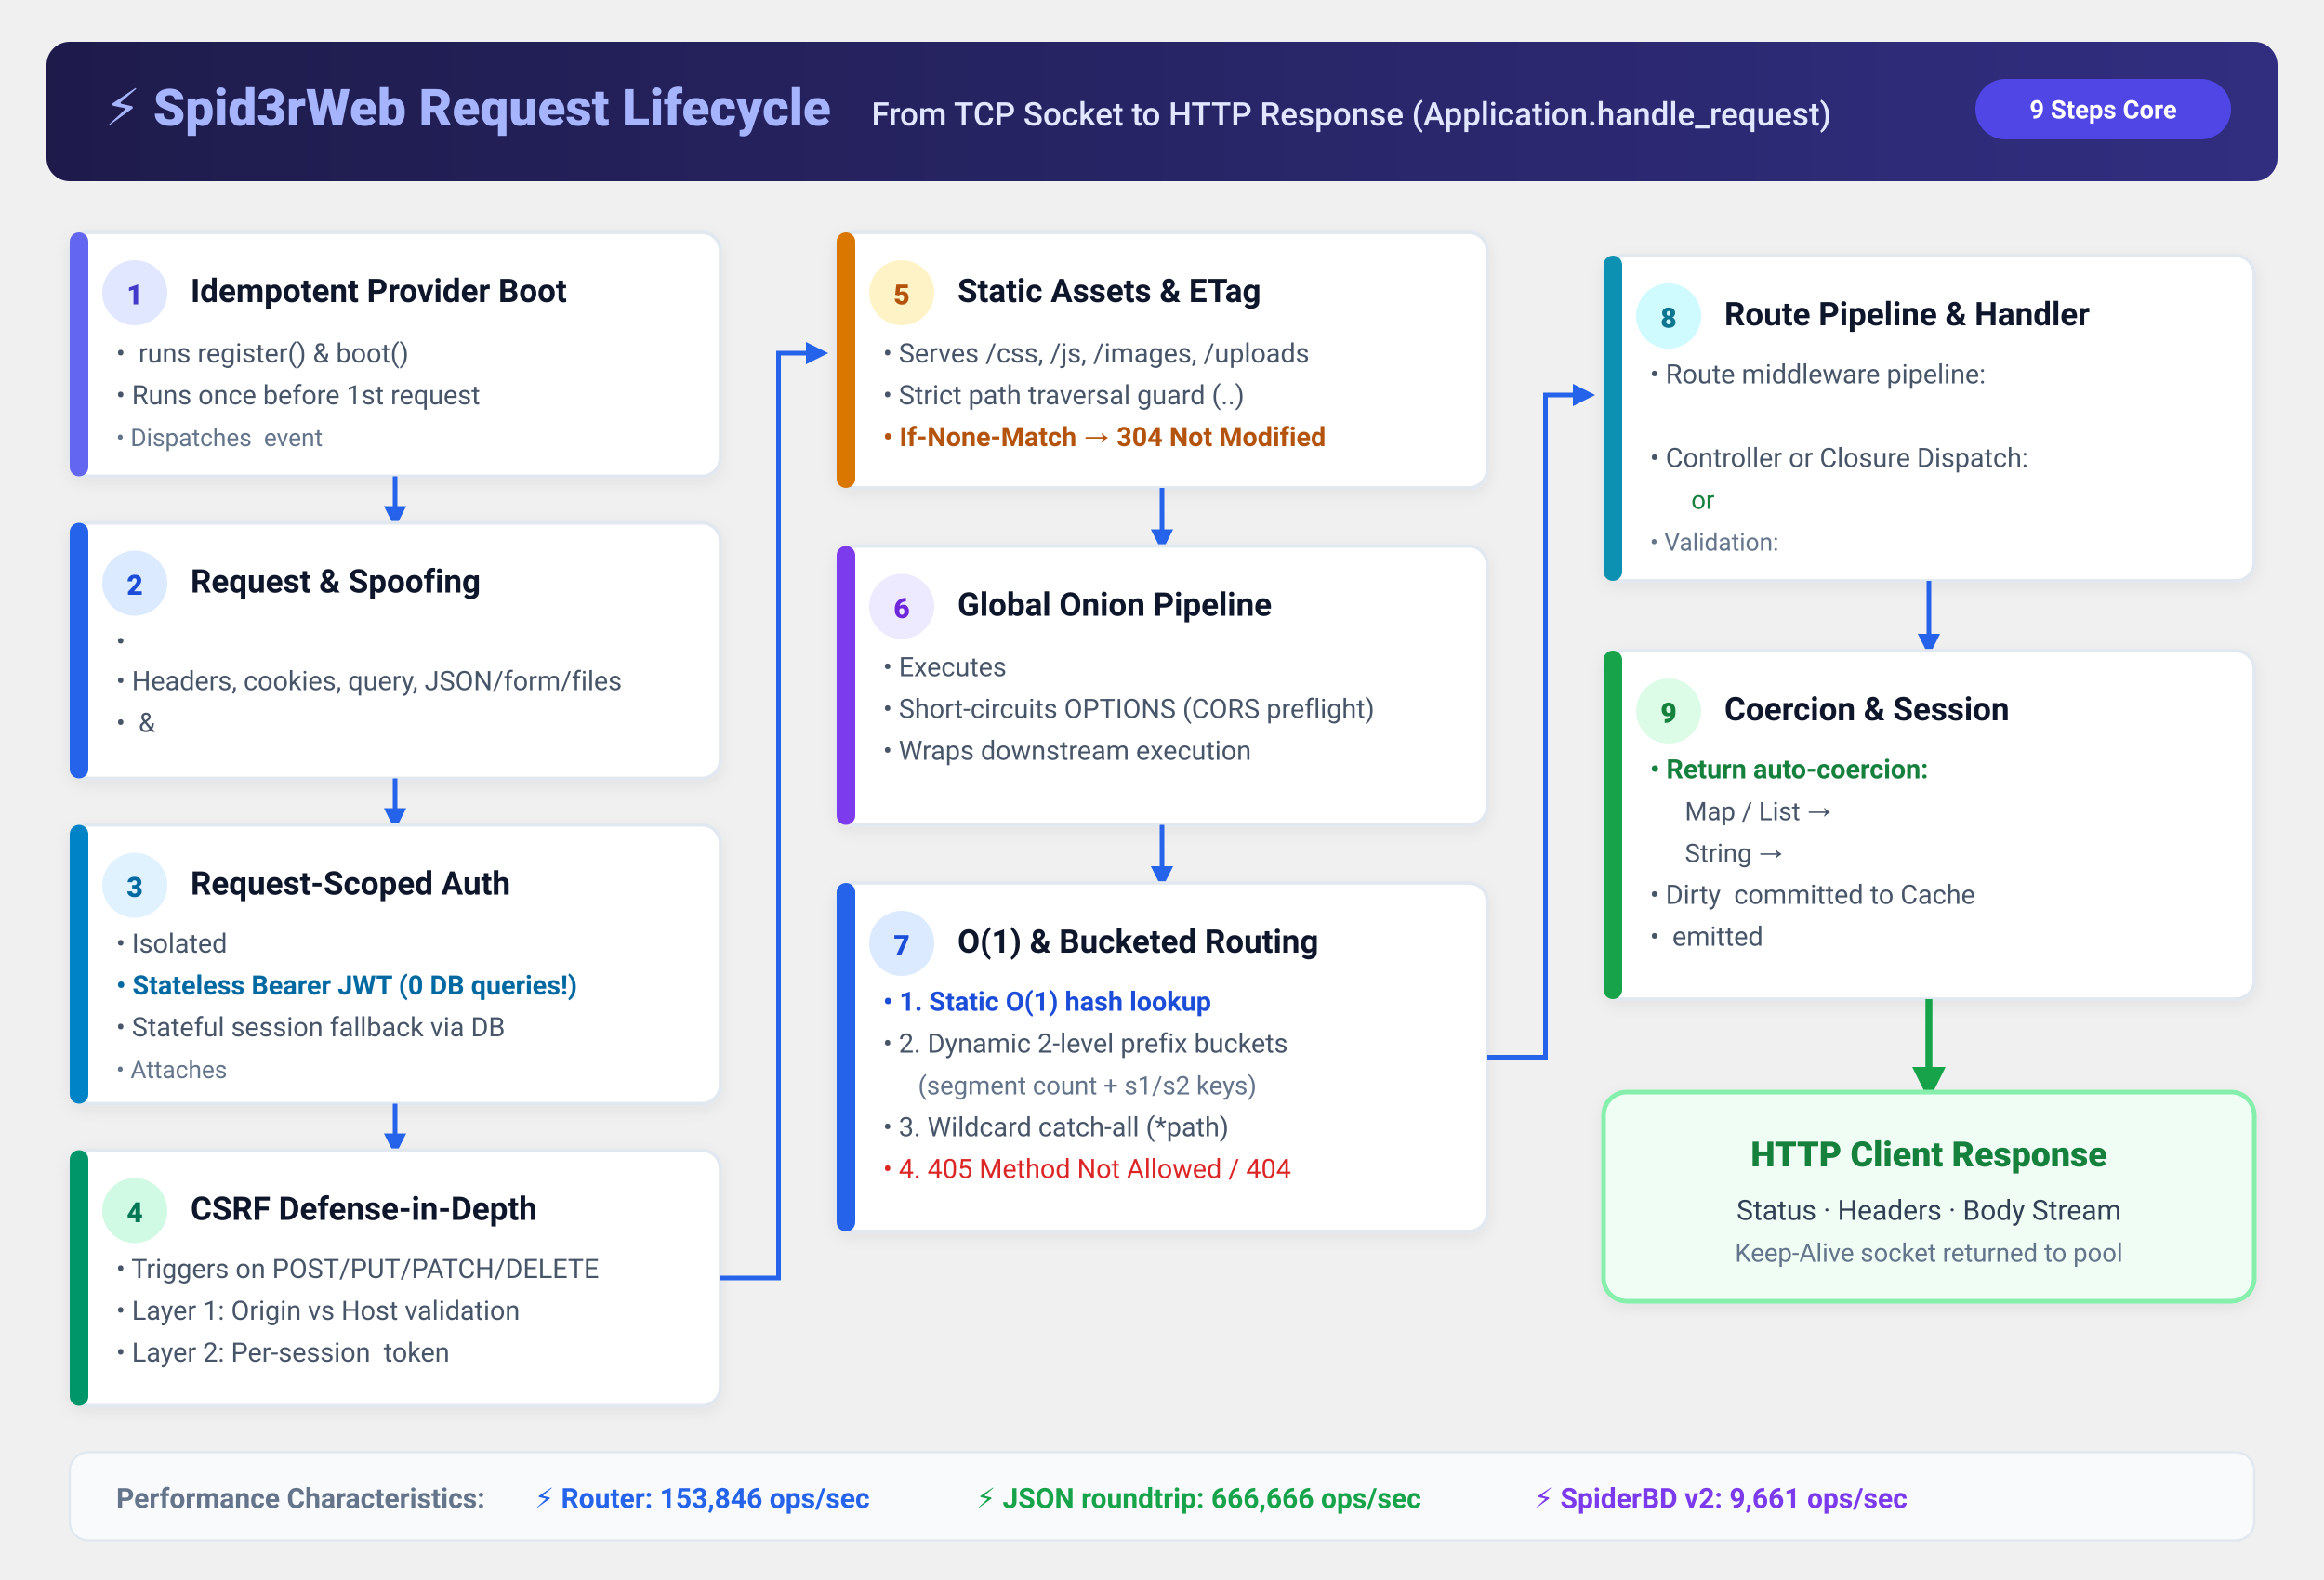
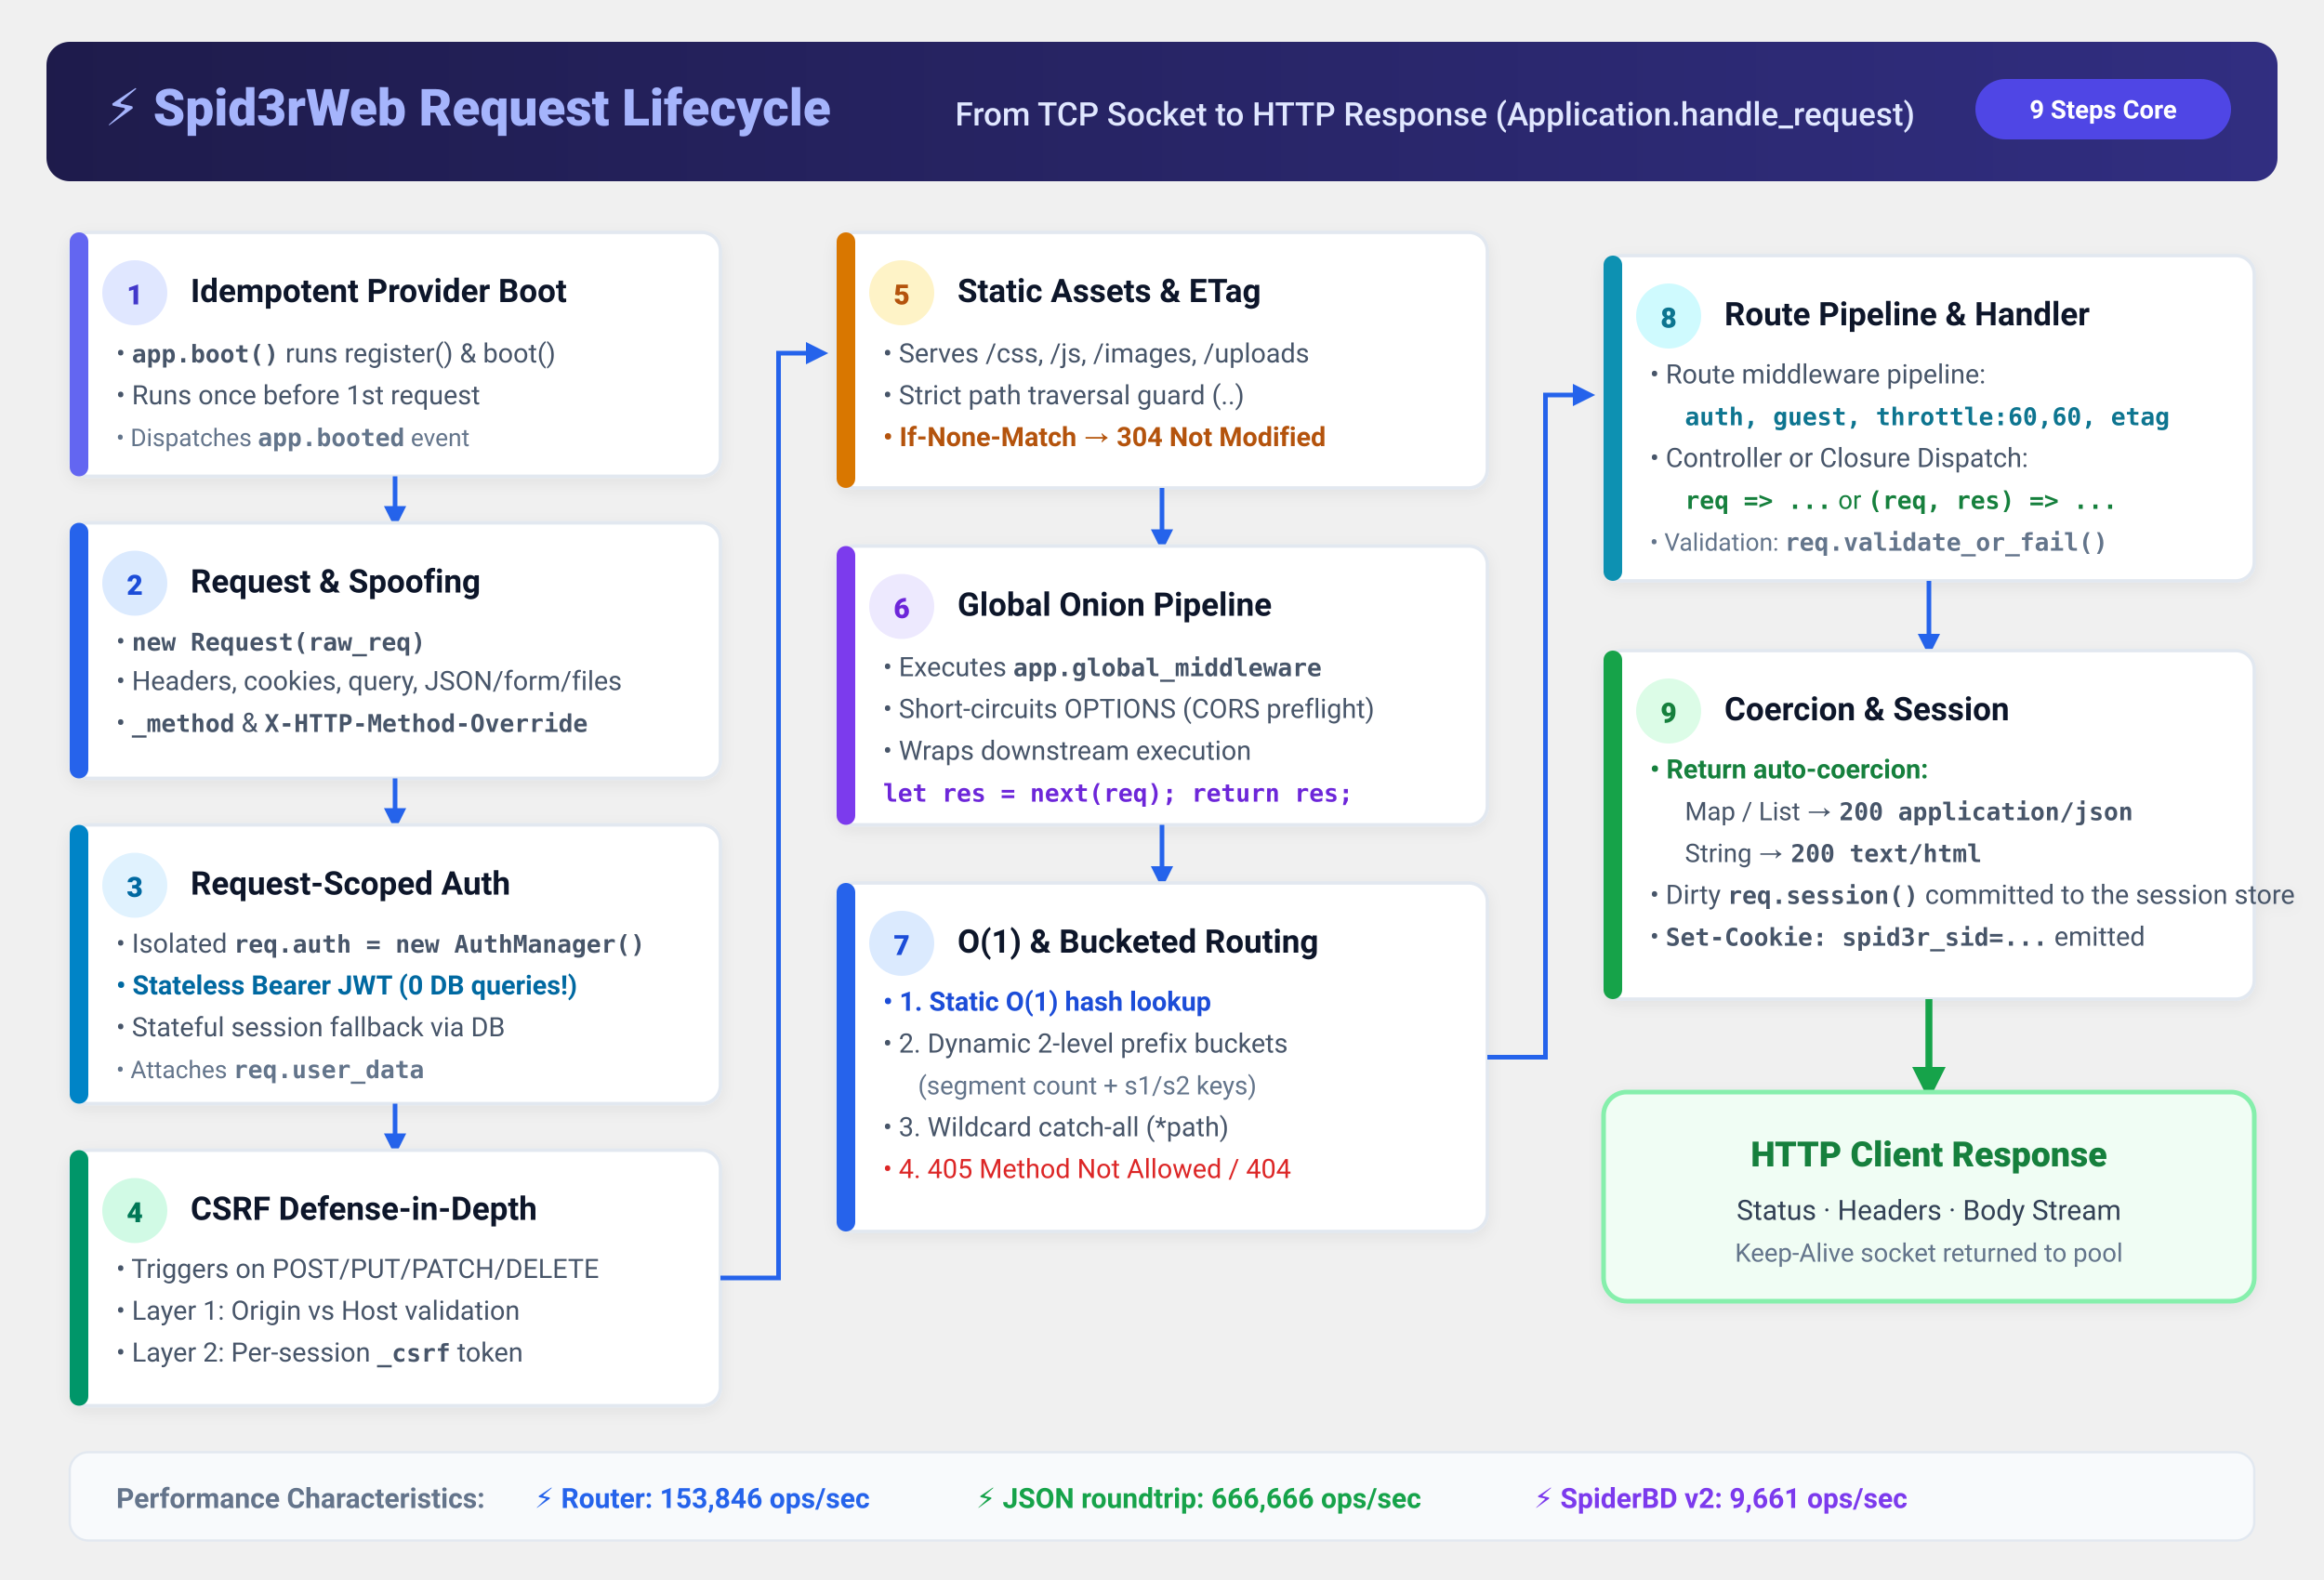
<svg xmlns="http://www.w3.org/2000/svg" viewBox="0 0 1000 680" width="100%" height="100%" style="background:#ffffff;border-radius:12px;font-family:-apple-system,BlinkMacSystemFont,'Segoe UI',Roboto,Helvetica,Arial,sans-serif;">
  <defs>
    <filter id="cardShadow" x="-2%" y="-2%" width="104%" height="106%" filterUnits="userSpaceOnUse">
      <feDropShadow dx="0" dy="2" stdDeviation="3" flood-color="#0f172a" flood-opacity="0.06" />
    </filter>
    <linearGradient id="reqHeaderGrad" x1="0%" y1="0%" x2="100%" y2="0%">
      <stop offset="0%" stop-color="#1e1b4b" />
      <stop offset="100%" stop-color="#312e81" />
    </linearGradient>
    <marker id="flowArrow" viewBox="0 0 10 10" refX="6" refY="5" markerWidth="6" markerHeight="6" orient="auto-start-reverse">
      <path d="M 0 1 L 8 5 L 0 9 z" fill="#2563eb" />
    </marker>
    <marker id="greenArrow" viewBox="0 0 10 10" refX="6" refY="5" markerWidth="6" markerHeight="6" orient="auto-start-reverse">
      <path d="M 0 1 L 8 5 L 0 9 z" fill="#16a34a" />
    </marker>
  </defs>
  <rect x="20" y="18" width="960" height="60" rx="10" fill="url(#reqHeaderGrad)" />
  <text x="45" y="54" fill="#a5b4fc" font-size="22" font-weight="800">⚡ Spid3rWeb Request Lifecycle</text>
-   <text x="375" y="54" fill="#e0e7ff" font-size="14" font-weight="500">From TCP Socket to HTTP Response (Application.handle_request)</text>
+   <text x="411" y="54" fill="#e0e7ff" font-size="14" font-weight="500">From TCP Socket to HTTP Response (Application.handle_request)</text>
  <rect x="850" y="34" width="110" height="26" rx="13" fill="#4f46e5" />
  <text x="905" y="51" fill="#ffffff" font-size="11" font-weight="700" text-anchor="middle">9 Steps Core</text>
  <g filter="url(#cardShadow)">
    <rect x="30" y="100" width="280" height="105" rx="8" fill="#ffffff" stroke="#e2e8f0" stroke-width="1.5" />
    <rect x="30" y="100" width="8" height="105" rx="4" fill="#6366f1" />
    <circle cx="58" cy="126" r="14" fill="#e0e7ff" />
    <text x="58" y="131" fill="#4338ca" font-size="12" font-weight="800" text-anchor="middle">1</text>
    <text x="82" y="130" fill="#0f172a" font-size="14" font-weight="700">Idempotent Provider Boot</text>
-     <text x="50" y="156" fill="#475569" font-size="11.5">• <code>app.boot()</code> runs register() &amp; boot()</text>
+     <text x="50" y="156" fill="#475569" font-size="11.5">• <tspan font-family="Cascadia Code, Consolas, monospace" font-size="10.5" font-weight="600">app.boot()</tspan> runs register() &amp; boot()</text>
    <text x="50" y="174" fill="#475569" font-size="11.5">• Runs once before 1st request</text>
-     <text x="50" y="192" fill="#64748b" font-size="10.5">• Dispatches <code>app.booted</code> event</text>
+     <text x="50" y="192" fill="#64748b" font-size="10.5">• Dispatches <tspan font-family="Cascadia Code, Consolas, monospace" font-size="10.5" font-weight="600">app.booted</tspan> event</text>
  </g>
  <line x1="170" y1="205" x2="170" y2="225" stroke="#2563eb" stroke-width="2" marker-end="url(#flowArrow)" />
  <g filter="url(#cardShadow)">
    <rect x="30" y="225" width="280" height="110" rx="8" fill="#ffffff" stroke="#e2e8f0" stroke-width="1.5" />
    <rect x="30" y="225" width="8" height="110" rx="4" fill="#2563eb" />
    <circle cx="58" cy="251" r="14" fill="#dbeafe" />
    <text x="58" y="256" fill="#1d4ed8" font-size="12" font-weight="800" text-anchor="middle">2</text>
    <text x="82" y="255" fill="#0f172a" font-size="14" font-weight="700">Request &amp; Spoofing</text>
-     <text x="50" y="280" fill="#475569" font-size="11.5">• <code>new Request(raw_req)</code>
+     <text x="50" y="280" fill="#475569" font-size="11.5">• <tspan font-family="Cascadia Code, Consolas, monospace" font-size="10.5" font-weight="600">new Request(raw_req)</tspan>
    </text>
    <text x="50" y="297" fill="#475569" font-size="11.5">• Headers, cookies, query, JSON/form/files</text>
-     <text x="50" y="315" fill="#475569" font-size="11.5">• <code>_method</code> &amp; <code>X-HTTP-Method-Override</code>
+     <text x="50" y="315" fill="#475569" font-size="11.5">• <tspan font-family="Cascadia Code, Consolas, monospace" font-size="10.5" font-weight="600">_method</tspan> &amp; <tspan font-family="Cascadia Code, Consolas, monospace" font-size="10.5" font-weight="600">X-HTTP-Method-Override</tspan>
    </text>
  </g>
  <line x1="170" y1="335" x2="170" y2="355" stroke="#2563eb" stroke-width="2" marker-end="url(#flowArrow)" />
  <g filter="url(#cardShadow)">
    <rect x="30" y="355" width="280" height="120" rx="8" fill="#ffffff" stroke="#e2e8f0" stroke-width="1.5" />
    <rect x="30" y="355" width="8" height="120" rx="4" fill="#0284c7" />
    <circle cx="58" cy="381" r="14" fill="#e0f2fe" />
    <text x="58" y="386" fill="#0369a1" font-size="12" font-weight="800" text-anchor="middle">3</text>
    <text x="82" y="385" fill="#0f172a" font-size="14" font-weight="700">Request-Scoped Auth</text>
-     <text x="50" y="410" fill="#475569" font-size="11.5">• Isolated <code>req.auth = new AuthManager()</code>
+     <text x="50" y="410" fill="#475569" font-size="11.5">• Isolated <tspan font-family="Cascadia Code, Consolas, monospace" font-size="10.5" font-weight="600">req.auth = new AuthManager()</tspan>
    </text>
    <text x="50" y="428" fill="#0369a1" font-size="11.5" font-weight="600">• Stateless Bearer JWT (0 DB queries!)</text>
    <text x="50" y="446" fill="#475569" font-size="11.5">• Stateful session fallback via DB</text>
-     <text x="50" y="464" fill="#64748b" font-size="10.5">• Attaches <code>req.user_data</code>
+     <text x="50" y="464" fill="#64748b" font-size="10.5">• Attaches <tspan font-family="Cascadia Code, Consolas, monospace" font-size="10.5" font-weight="600">req.user_data</tspan>
    </text>
  </g>
  <line x1="170" y1="475" x2="170" y2="495" stroke="#2563eb" stroke-width="2" marker-end="url(#flowArrow)" />
  <g filter="url(#cardShadow)">
    <rect x="30" y="495" width="280" height="110" rx="8" fill="#ffffff" stroke="#e2e8f0" stroke-width="1.5" />
    <rect x="30" y="495" width="8" height="110" rx="4" fill="#059669" />
    <circle cx="58" cy="521" r="14" fill="#d1fae5" />
    <text x="58" y="526" fill="#047857" font-size="12" font-weight="800" text-anchor="middle">4</text>
    <text x="82" y="525" fill="#0f172a" font-size="14" font-weight="700">CSRF Defense-in-Depth</text>
    <text x="50" y="550" fill="#475569" font-size="11.5">• Triggers on POST/PUT/PATCH/DELETE</text>
    <text x="50" y="568" fill="#475569" font-size="11.5">• Layer 1: Origin vs Host validation</text>
-     <text x="50" y="586" fill="#475569" font-size="11.5">• Layer 2: Per-session <code>_csrf</code> token</text>
+     <text x="50" y="586" fill="#475569" font-size="11.5">• Layer 2: Per-session <tspan font-family="Cascadia Code, Consolas, monospace" font-size="10.5" font-weight="600">_csrf</tspan> token</text>
  </g>
  <path d="M 310 550 L 335 550 L 335 152 L 354 152" fill="none" stroke="#2563eb" stroke-width="2" marker-end="url(#flowArrow)" />
  <g filter="url(#cardShadow)">
    <rect x="360" y="100" width="280" height="110" rx="8" fill="#ffffff" stroke="#e2e8f0" stroke-width="1.5" />
    <rect x="360" y="100" width="8" height="110" rx="4" fill="#d97706" />
    <circle cx="388" cy="126" r="14" fill="#fef3c7" />
    <text x="388" y="131" fill="#b45309" font-size="12" font-weight="800" text-anchor="middle">5</text>
    <text x="412" y="130" fill="#0f172a" font-size="14" font-weight="700">Static Assets &amp; ETag</text>
    <text x="380" y="156" fill="#475569" font-size="11.5">• Serves /css, /js, /images, /uploads</text>
    <text x="380" y="174" fill="#475569" font-size="11.5">• Strict path traversal guard (..)</text>
    <text x="380" y="192" fill="#b45309" font-size="11.5" font-weight="600">• If-None-Match → 304 Not Modified</text>
  </g>
  <line x1="500" y1="210" x2="500" y2="235" stroke="#2563eb" stroke-width="2" marker-end="url(#flowArrow)" />
  <g filter="url(#cardShadow)">
    <rect x="360" y="235" width="280" height="120" rx="8" fill="#ffffff" stroke="#e2e8f0" stroke-width="1.5" />
    <rect x="360" y="235" width="8" height="120" rx="4" fill="#7c3aed" />
    <circle cx="388" cy="261" r="14" fill="#ede9fe" />
    <text x="388" y="266" fill="#6d28d9" font-size="12" font-weight="800" text-anchor="middle">6</text>
    <text x="412" y="265" fill="#0f172a" font-size="14" font-weight="700">Global Onion Pipeline</text>
-     <text x="380" y="291" fill="#475569" font-size="11.5">• Executes <code>app.global_middleware</code>
+     <text x="380" y="291" fill="#475569" font-size="11.5">• Executes <tspan font-family="Cascadia Code, Consolas, monospace" font-size="10.5" font-weight="600">app.global_middleware</tspan>
    </text>
    <text x="380" y="309" fill="#475569" font-size="11.5">• Short-circuits OPTIONS (CORS preflight)</text>
    <text x="380" y="327" fill="#475569" font-size="11.5">• Wraps downstream execution</text>
    <text x="380" y="345" fill="#6d28d9" font-size="10.5">
-       <code>let res = next(req); return res;</code>
+       <tspan font-family="Cascadia Code, Consolas, monospace" font-size="10.5" font-weight="600">let res = next(req); return res;</tspan>
    </text>
  </g>
  <line x1="500" y1="355" x2="500" y2="380" stroke="#2563eb" stroke-width="2" marker-end="url(#flowArrow)" />
  <g filter="url(#cardShadow)">
    <rect x="360" y="380" width="280" height="150" rx="8" fill="#ffffff" stroke="#e2e8f0" stroke-width="1.5" />
    <rect x="360" y="380" width="8" height="150" rx="4" fill="#2563eb" />
    <circle cx="388" cy="406" r="14" fill="#dbeafe" />
    <text x="388" y="411" fill="#1d4ed8" font-size="12" font-weight="800" text-anchor="middle">7</text>
    <text x="412" y="410" fill="#0f172a" font-size="14" font-weight="700">O(1) &amp; Bucketed Routing</text>
    <text x="380" y="435" fill="#1d4ed8" font-size="11.5" font-weight="600">• 1. Static O(1) hash lookup</text>
    <text x="380" y="453" fill="#475569" font-size="11.5">• 2. Dynamic 2-level prefix buckets</text>
    <text x="395" y="471" fill="#64748b" font-size="11">(segment count + s1/s2 keys)</text>
    <text x="380" y="489" fill="#475569" font-size="11.5">• 3. Wildcard catch-all (*path)</text>
    <text x="380" y="507" fill="#dc2626" font-size="11.5">• 4. 405 Method Not Allowed / 404</text>
  </g>
  <path d="M 640 455 L 665 455 L 665 170 L 684 170" fill="none" stroke="#2563eb" stroke-width="2" marker-end="url(#flowArrow)" />
  <g filter="url(#cardShadow)">
    <rect x="690" y="110" width="280" height="140" rx="8" fill="#ffffff" stroke="#e2e8f0" stroke-width="1.5" />
    <rect x="690" y="110" width="8" height="140" rx="4" fill="#0891b2" />
    <circle cx="718" cy="136" r="14" fill="#cffafe" />
    <text x="718" y="141" fill="#0e7490" font-size="12" font-weight="800" text-anchor="middle">8</text>
    <text x="742" y="140" fill="#0f172a" font-size="14" font-weight="700">Route Pipeline &amp; Handler</text>
    <text x="710" y="165" fill="#475569" font-size="11.5">• Route middleware pipeline:</text>
    <text x="725" y="183" fill="#0e7490" font-size="11">
-       <code>auth, guest, throttle:60,60, etag</code>
+       <tspan font-family="Cascadia Code, Consolas, monospace" font-size="10.5" font-weight="600">auth, guest, throttle:60,60, etag</tspan>
    </text>
    <text x="710" y="201" fill="#475569" font-size="11.5">• Controller or Closure Dispatch:</text>
    <text x="725" y="219" fill="#15803d" font-size="11">
-       <code>req =&gt; ...</code> or <code>(req, res) =&gt; ...</code>
+       <tspan font-family="Cascadia Code, Consolas, monospace" font-size="10.5" font-weight="600">req =&gt; ...</tspan> or <tspan font-family="Cascadia Code, Consolas, monospace" font-size="10.5" font-weight="600">(req, res) =&gt; ...</tspan>
    </text>
-     <text x="710" y="237" fill="#64748b" font-size="10.5">• Validation: <code>req.validate_or_fail()</code>
+     <text x="710" y="237" fill="#64748b" font-size="10.5">• Validation: <tspan font-family="Cascadia Code, Consolas, monospace" font-size="10.5" font-weight="600">req.validate_or_fail()</tspan>
    </text>
  </g>
  <line x1="830" y1="250" x2="830" y2="280" stroke="#2563eb" stroke-width="2" marker-end="url(#flowArrow)" />
  <g filter="url(#cardShadow)">
    <rect x="690" y="280" width="280" height="150" rx="8" fill="#ffffff" stroke="#e2e8f0" stroke-width="1.5" />
    <rect x="690" y="280" width="8" height="150" rx="4" fill="#16a34a" />
    <circle cx="718" cy="306" r="14" fill="#dcfce7" />
    <text x="718" y="311" fill="#15803d" font-size="12" font-weight="800" text-anchor="middle">9</text>
    <text x="742" y="310" fill="#0f172a" font-size="14" font-weight="700">Coercion &amp; Session</text>
    <text x="710" y="335" fill="#15803d" font-size="11.5" font-weight="600">• Return auto-coercion:</text>
-     <text x="725" y="353" fill="#475569" font-size="11">Map / List → <code>200 application/json</code>
+     <text x="725" y="353" fill="#475569" font-size="11">Map / List → <tspan font-family="Cascadia Code, Consolas, monospace" font-size="10.5" font-weight="600">200 application/json</tspan>
    </text>
-     <text x="725" y="371" fill="#475569" font-size="11">String → <code>200 text/html</code>
+     <text x="725" y="371" fill="#475569" font-size="11">String → <tspan font-family="Cascadia Code, Consolas, monospace" font-size="10.5" font-weight="600">200 text/html</tspan>
    </text>
-     <text x="710" y="389" fill="#475569" font-size="11.5">• Dirty <code>req.session()</code> committed to Cache</text>
-     <text x="710" y="407" fill="#475569" font-size="11.5">• <code>Set-Cookie: spid3r_sid=...</code> emitted</text>
+     <text x="710" y="389" fill="#475569" font-size="11.5">• Dirty <tspan font-family="Cascadia Code, Consolas, monospace" font-size="10.5" font-weight="600">req.session()</tspan> committed to the session store</text>
+     <text x="710" y="407" fill="#475569" font-size="11.5">• <tspan font-family="Cascadia Code, Consolas, monospace" font-size="10.5" font-weight="600">Set-Cookie: spid3r_sid=...</tspan> emitted</text>
  </g>
  <line x1="830" y1="430" x2="830" y2="470" stroke="#16a34a" stroke-width="3" marker-end="url(#greenArrow)" />
  <g filter="url(#cardShadow)">
    <rect x="690" y="470" width="280" height="90" rx="10" fill="#f0fdf4" stroke="#86efac" stroke-width="2" />
    <text x="830" y="502" fill="#15803d" font-size="15" font-weight="800" text-anchor="middle">HTTP Client Response</text>
    <text x="830" y="525" fill="#334155" font-size="12" text-anchor="middle">Status · Headers · Body Stream</text>
    <text x="830" y="543" fill="#64748b" font-size="11" text-anchor="middle">Keep-Alive socket returned to pool</text>
  </g>
  <rect x="30" y="625" width="940" height="38" rx="8" fill="#f8fafc" stroke="#e2e8f0" />
  <text x="50" y="649" fill="#64748b" font-size="12" font-weight="600">Performance Characteristics:</text>
  <text x="230" y="649" fill="#2563eb" font-size="12" font-weight="700">⚡ Router: 153,846 ops/sec</text>
  <text x="420" y="649" fill="#16a34a" font-size="12" font-weight="700">⚡ JSON roundtrip: 666,666 ops/sec</text>
  <text x="660" y="649" fill="#7c3aed" font-size="12" font-weight="700">⚡ SpiderBD v2: 9,661 ops/sec</text>
</svg>
